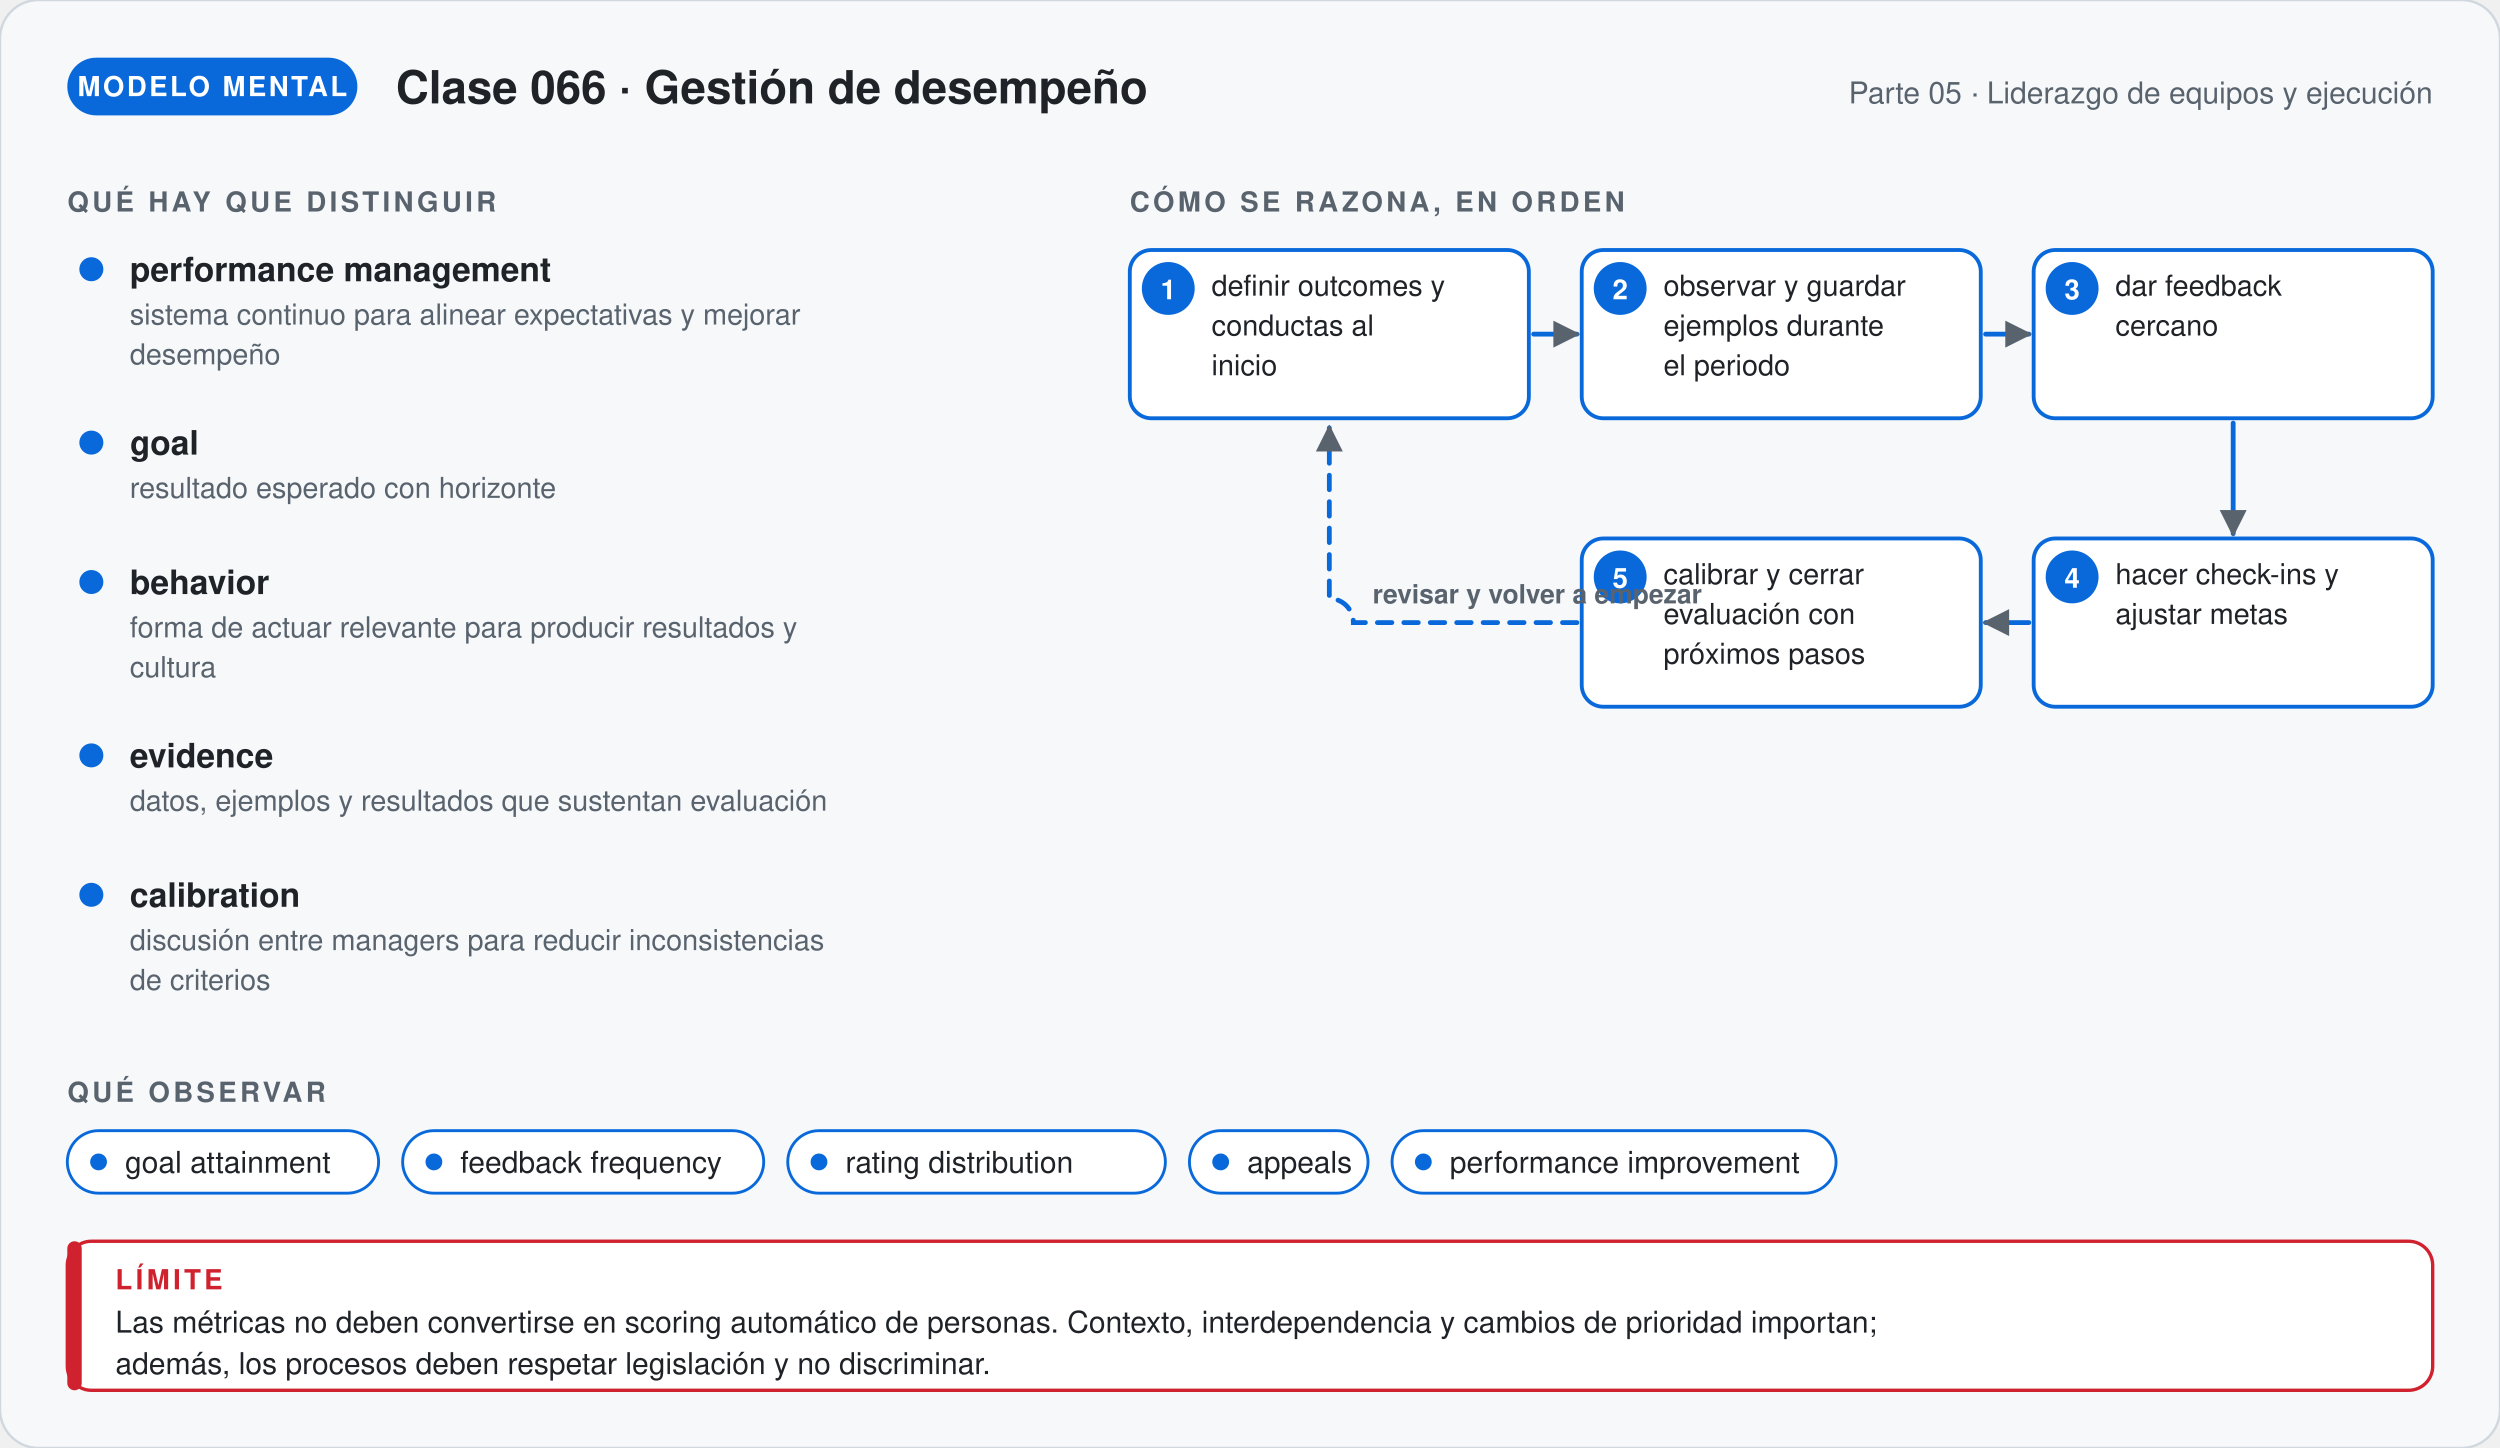
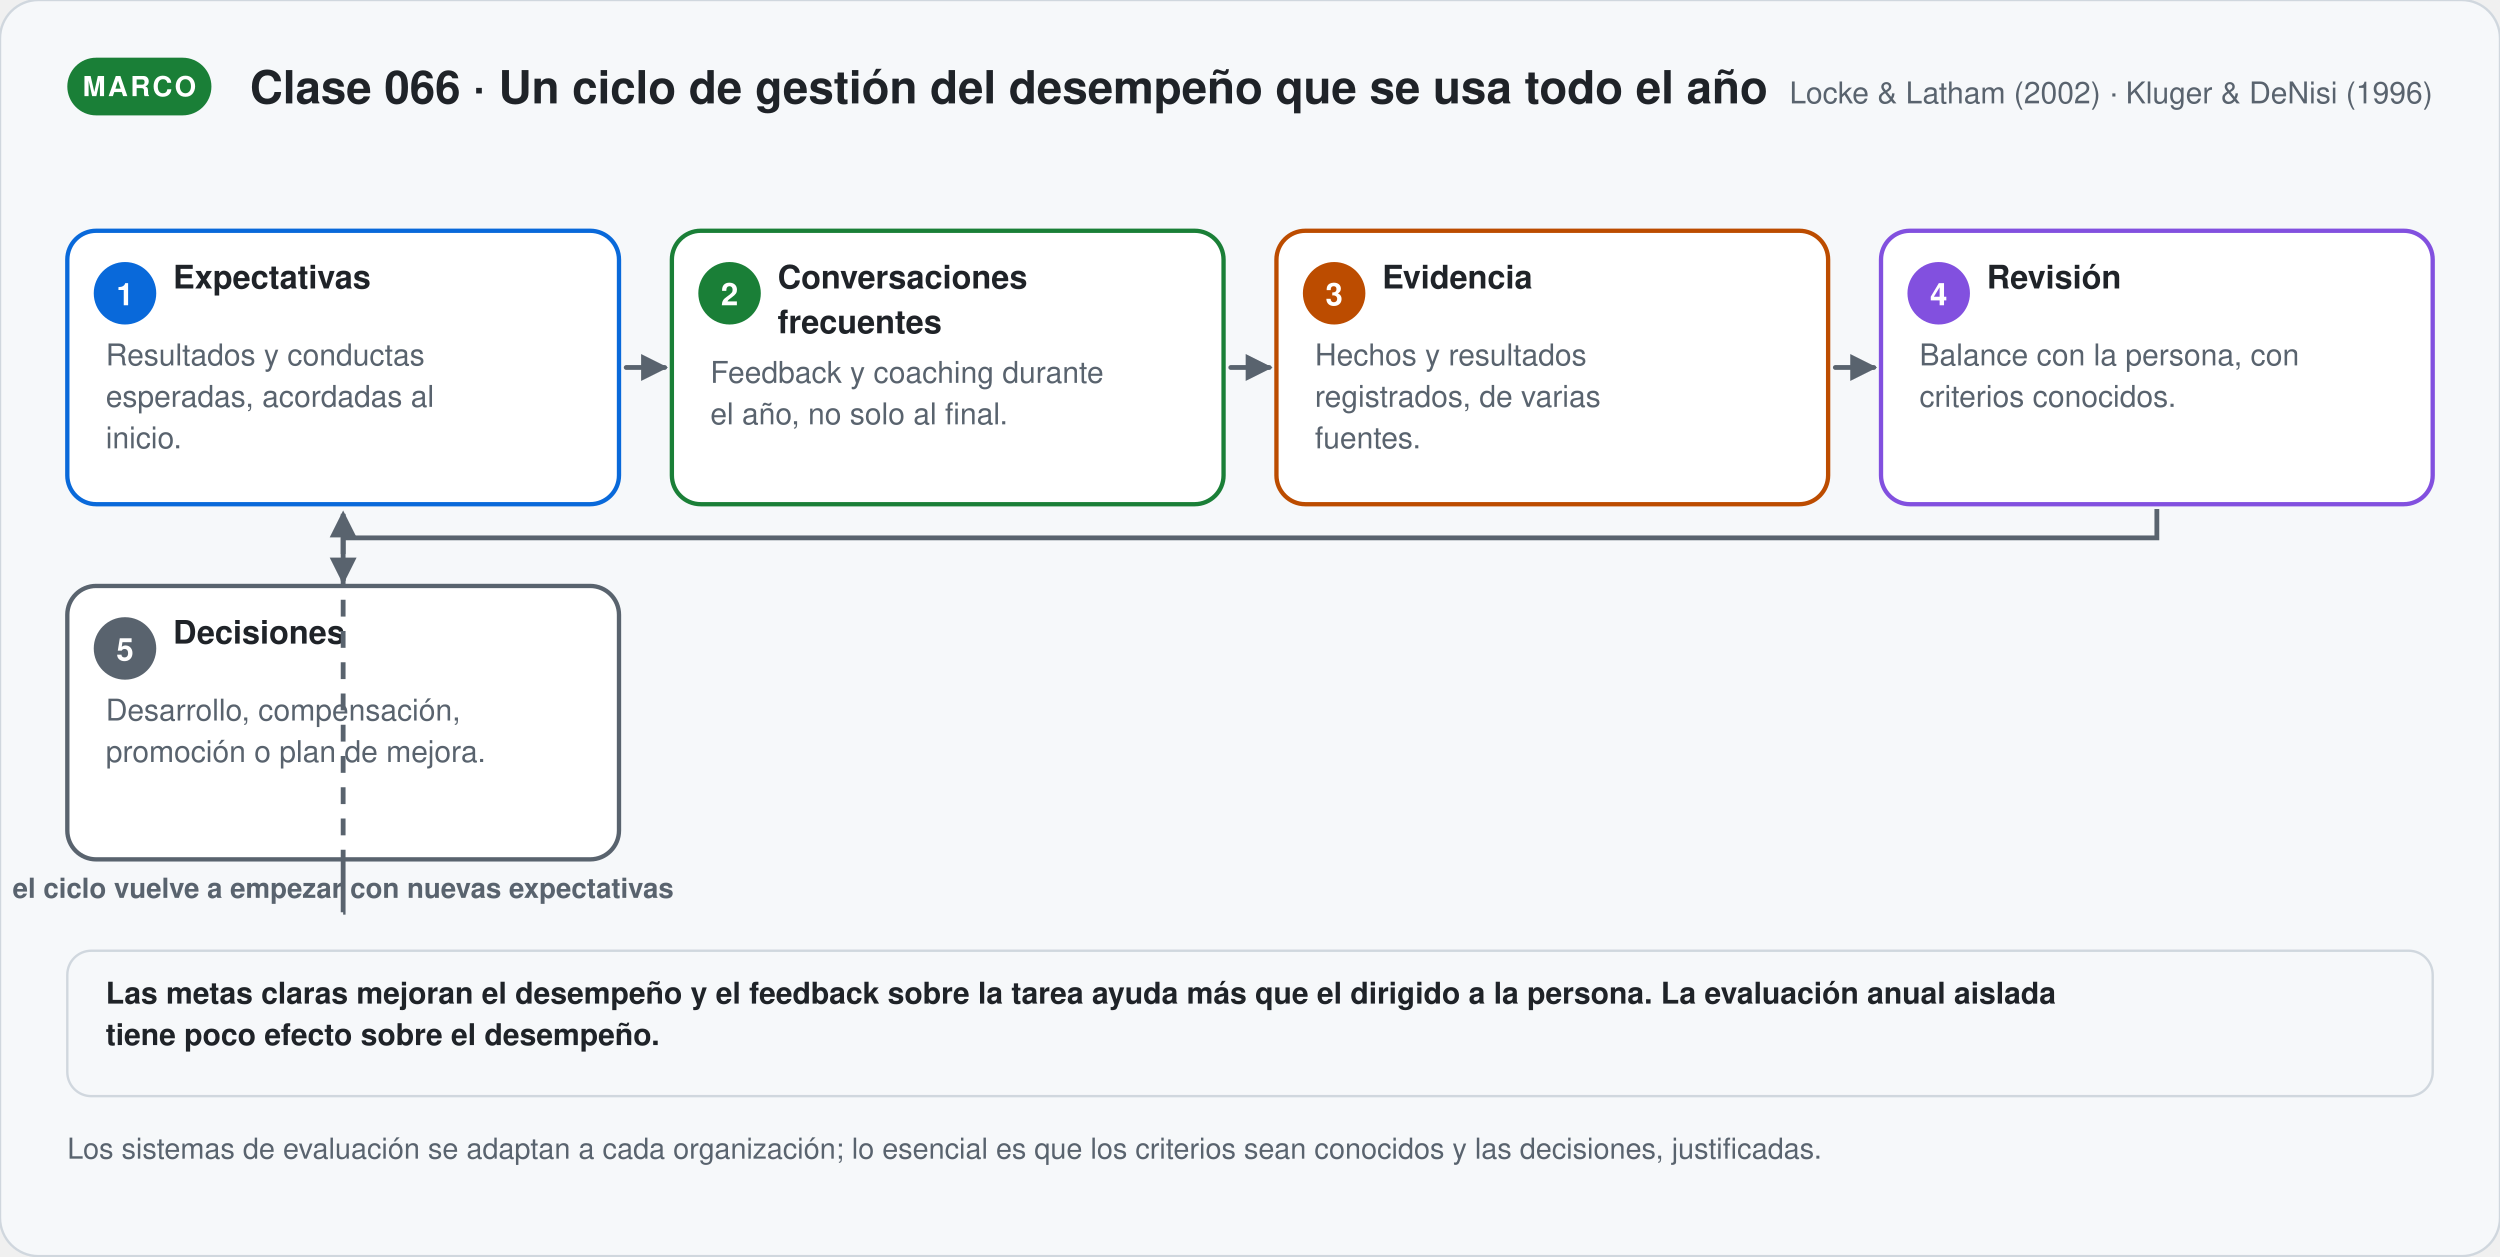
- <svg xmlns="http://www.w3.org/2000/svg" viewBox="0 0 1040 602.36" width="1040" role="img" aria-labelledby="t-g66 d-g66" font-family="'Segoe UI', 'Helvetica Neue', Helvetica, Arial, sans-serif">
+ <svg xmlns="http://www.w3.org/2000/svg" viewBox="0 0 1040 522.56" width="1040" role="img" aria-labelledby="t-s66 d-s66" font-family="'Segoe UI', 'Helvetica Neue', Helvetica, Arial, sans-serif">
  <defs>
-     <marker id="p-g66" viewBox="0 0 10 10" refX="8" refY="5" markerWidth="7" markerHeight="7" orient="auto">
+     <marker id="p-s66" viewBox="0 0 10 10" refX="8" refY="5" markerWidth="7" markerHeight="7" orient="auto">
      <path d="M1,1 L9,5 L1,9 Z" fill="#59636e" />
    </marker>
  </defs>
-   <rect width="1040" height="602.36" rx="16" fill="#f6f8fa" stroke="#d0d7de" />
-   <rect x="28" y="24" width="120.67" height="24" rx="12" fill="#0969da" />
-   <text x="88.335" y="40" font-size="11.5" font-weight="700" fill="#ffffff" text-anchor="middle" letter-spacing="1">MODELO MENTAL</text>
-   <text x="164.67" y="43" font-size="19" font-weight="700" fill="#1f2328" text-anchor="start">Clase 066 · Gestión de desempeño</text>
-   <text x="1012" y="43" font-size="12.5" font-weight="400" fill="#59636e" text-anchor="end">Parte 05 · Liderazgo de equipos y ejecución</text>
-   <text x="28" y="88" font-size="11.5" font-weight="700" fill="#59636e" text-anchor="start" letter-spacing="1.4">QUÉ HAY QUE DISTINGUIR</text>
-   <circle cx="38" cy="112" r="5" fill="#0969da" />
-   <text x="54" y="117" font-size="14" font-weight="700" fill="#1f2328" text-anchor="start">performance management</text>
-   <text x="54" y="135" font-size="12" font-weight="400" fill="#59636e" text-anchor="start">sistema continuo para alinear expectativas y mejorar</text>
-   <text x="54" y="151.56" font-size="12" font-weight="400" fill="#59636e" text-anchor="start">desempeño</text>
-   <circle cx="38" cy="184.12" r="5" fill="#0969da" />
-   <text x="54" y="189.12" font-size="14" font-weight="700" fill="#1f2328" text-anchor="start">goal</text>
-   <text x="54" y="207.12" font-size="12" font-weight="400" fill="#59636e" text-anchor="start">resultado esperado con horizonte</text>
-   <circle cx="38" cy="242.12" r="5" fill="#0969da" />
-   <text x="54" y="247.12" font-size="14" font-weight="700" fill="#1f2328" text-anchor="start">behavior</text>
-   <text x="54" y="265.12" font-size="12" font-weight="400" fill="#59636e" text-anchor="start">forma de actuar relevante para producir resultados y</text>
-   <text x="54" y="281.68" font-size="12" font-weight="400" fill="#59636e" text-anchor="start">cultura</text>
-   <circle cx="38" cy="314.24" r="5" fill="#0969da" />
-   <text x="54" y="319.24" font-size="14" font-weight="700" fill="#1f2328" text-anchor="start">evidence</text>
-   <text x="54" y="337.24" font-size="12" font-weight="400" fill="#59636e" text-anchor="start">datos, ejemplos y resultados que sustentan evaluación</text>
-   <circle cx="38" cy="372.24" r="5" fill="#0969da" />
-   <text x="54" y="377.24" font-size="14" font-weight="700" fill="#1f2328" text-anchor="start">calibration</text>
-   <text x="54" y="395.24" font-size="12" font-weight="400" fill="#59636e" text-anchor="start">discusión entre managers para reducir inconsistencias</text>
-   <text x="54" y="411.8" font-size="12" font-weight="400" fill="#59636e" text-anchor="start">de criterios</text>
-   <text x="470" y="88" font-size="11.5" font-weight="700" fill="#59636e" text-anchor="start" letter-spacing="1.4">CÓMO SE RAZONA, EN ORDEN</text>
-   <rect x="470" y="104" width="166" height="70" rx="9" fill="#ffffff" stroke="#0969da" stroke-width="1.6" />
-   <circle cx="486.0" cy="120" r="11" fill="#0969da" />
-   <text x="486" y="124.5" font-size="11.5" font-weight="700" fill="#ffffff" text-anchor="middle">1</text>
-   <text x="504" y="123" font-size="12" font-weight="400" fill="#1f2328" text-anchor="start">definir outcomes y</text>
-   <text x="504" y="139.56" font-size="12" font-weight="400" fill="#1f2328" text-anchor="start">conductas al</text>
-   <text x="504" y="156.12" font-size="12" font-weight="400" fill="#1f2328" text-anchor="start">inicio</text>
-   <rect x="658" y="104" width="166" height="70" rx="9" fill="#ffffff" stroke="#0969da" stroke-width="1.6" />
-   <circle cx="674.0" cy="120" r="11" fill="#0969da" />
-   <text x="674" y="124.5" font-size="11.5" font-weight="700" fill="#ffffff" text-anchor="middle">2</text>
-   <text x="692" y="123" font-size="12" font-weight="400" fill="#1f2328" text-anchor="start">observar y guardar</text>
-   <text x="692" y="139.56" font-size="12" font-weight="400" fill="#1f2328" text-anchor="start">ejemplos durante</text>
-   <text x="692" y="156.12" font-size="12" font-weight="400" fill="#1f2328" text-anchor="start">el periodo</text>
-   <rect x="846" y="104" width="166" height="70" rx="9" fill="#ffffff" stroke="#0969da" stroke-width="1.6" />
-   <circle cx="862.0" cy="120" r="11" fill="#0969da" />
-   <text x="862" y="124.5" font-size="11.5" font-weight="700" fill="#ffffff" text-anchor="middle">3</text>
-   <text x="880" y="123" font-size="12" font-weight="400" fill="#1f2328" text-anchor="start">dar feedback</text>
-   <text x="880" y="139.56" font-size="12" font-weight="400" fill="#1f2328" text-anchor="start">cercano</text>
-   <rect x="846" y="224" width="166" height="70" rx="9" fill="#ffffff" stroke="#0969da" stroke-width="1.6" />
-   <circle cx="862.0" cy="240" r="11" fill="#0969da" />
-   <text x="862" y="244.5" font-size="11.5" font-weight="700" fill="#ffffff" text-anchor="middle">4</text>
-   <text x="880" y="243" font-size="12" font-weight="400" fill="#1f2328" text-anchor="start">hacer check-ins y</text>
-   <text x="880" y="259.56" font-size="12" font-weight="400" fill="#1f2328" text-anchor="start">ajustar metas</text>
-   <rect x="658" y="224" width="166" height="70" rx="9" fill="#ffffff" stroke="#0969da" stroke-width="1.6" />
-   <circle cx="674.0" cy="240" r="11" fill="#0969da" />
-   <text x="674" y="244.5" font-size="11.5" font-weight="700" fill="#ffffff" text-anchor="middle">5</text>
-   <text x="692" y="243" font-size="12" font-weight="400" fill="#1f2328" text-anchor="start">calibrar y cerrar</text>
-   <text x="692" y="259.56" font-size="12" font-weight="400" fill="#1f2328" text-anchor="start">evaluación con</text>
-   <text x="692" y="276.12" font-size="12" font-weight="400" fill="#1f2328" text-anchor="start">próximos pasos</text>
-   <path d="M638,139 L656,139" stroke="#0969da" stroke-width="2" fill="none" stroke-linecap="round" marker-end="url(#p-g66)" />
-   <path d="M826,139 L844,139" stroke="#0969da" stroke-width="2" fill="none" stroke-linecap="round" marker-end="url(#p-g66)" />
-   <path d="M929,176 L929,222" stroke="#0969da" stroke-width="2" fill="none" stroke-linecap="round" marker-end="url(#p-g66)" />
-   <path d="M844,259 L826,259" stroke="#0969da" stroke-width="2" fill="none" stroke-linecap="round" marker-end="url(#p-g66)" />
-   <path d="M656.0,259.0 H563.0 a10,10 0 0 0 -10,-10 V178" stroke="#0969da" stroke-width="2" fill="none" stroke-dasharray="6 5" stroke-linecap="round" marker-end="url(#p-g66)" />
-   <text x="571" y="251" font-size="11" font-weight="600" fill="#59636e" text-anchor="start">revisar y volver a empezar</text>
-   <text x="28" y="458.36" font-size="11.5" font-weight="700" fill="#59636e" text-anchor="start" letter-spacing="1.4">QUÉ OBSERVAR</text>
-   <rect x="28" y="470.36" width="129.5" height="26" rx="13" fill="#ffffff" stroke="#0969da" stroke-width="1.2" />
-   <circle cx="41" cy="483.36" r="3.5" fill="#0969da" />
-   <text x="52" y="487.86" font-size="12.5" font-weight="400" fill="#1f2328" text-anchor="start">goal attainment</text>
-   <rect x="167.5" y="470.36" width="150.2" height="26" rx="13" fill="#ffffff" stroke="#0969da" stroke-width="1.2" />
-   <circle cx="180.5" cy="483.36" r="3.5" fill="#0969da" />
-   <text x="191.5" y="487.86" font-size="12.5" font-weight="400" fill="#1f2328" text-anchor="start">feedback frequency</text>
-   <rect x="327.7" y="470.36" width="157.1" height="26" rx="13" fill="#ffffff" stroke="#0969da" stroke-width="1.2" />
-   <circle cx="340.7" cy="483.36" r="3.5" fill="#0969da" />
-   <text x="351.7" y="487.86" font-size="12.5" font-weight="400" fill="#1f2328" text-anchor="start">rating distribution</text>
-   <rect x="494.8" y="470.36" width="74.3" height="26" rx="13" fill="#ffffff" stroke="#0969da" stroke-width="1.2" />
-   <circle cx="507.8" cy="483.36" r="3.5" fill="#0969da" />
-   <text x="518.8" y="487.86" font-size="12.5" font-weight="400" fill="#1f2328" text-anchor="start">appeals</text>
-   <rect x="579.1" y="470.36" width="184.7" height="26" rx="13" fill="#ffffff" stroke="#0969da" stroke-width="1.2" />
-   <circle cx="592.1" cy="483.36" r="3.5" fill="#0969da" />
-   <text x="603.1" y="487.86" font-size="12.5" font-weight="400" fill="#1f2328" text-anchor="start">performance improvement</text>
-   <rect x="28" y="516.36" width="984" height="62" rx="10" fill="#ffffff" stroke="#cf222e" stroke-width="1.4" />
-   <rect x="28" y="516.36" width="6" height="62" rx="3" fill="#cf222e" />
-   <text x="48" y="536.36" font-size="11.5" font-weight="700" fill="#cf222e" text-anchor="start" letter-spacing="1.4">LÍMITE</text>
-   <text x="48" y="554.36" font-size="12.5" font-weight="400" fill="#1f2328" text-anchor="start">Las métricas no deben convertirse en scoring automático de personas. Contexto, interdependencia y cambios de prioridad importan;</text>
-   <text x="48" y="571.61" font-size="12.5" font-weight="400" fill="#1f2328" text-anchor="start">además, los procesos deben respetar legislación y no discriminar.</text>
+   <rect width="1040" height="522.56" rx="16" fill="#f6f8fa" stroke="#d0d7de" />
+   <rect x="28" y="24" width="59.95" height="24" rx="12" fill="#1a7f37" />
+   <text x="57.975" y="40" font-size="11.5" font-weight="700" fill="#ffffff" text-anchor="middle" letter-spacing="1">MARCO</text>
+   <text x="103.95" y="43" font-size="19" font-weight="700" fill="#1f2328" text-anchor="start">Clase 066 · Un ciclo de gestión del desempeño que se usa todo el año</text>
+   <text x="1012" y="43" font-size="12.5" font-weight="400" fill="#59636e" text-anchor="end">Locke &amp; Latham (2002) · Kluger &amp; DeNisi (1996)</text>
+   <rect x="28" y="96" width="229.5" height="113.75" rx="12" fill="#ffffff" stroke="#0969da" stroke-width="1.8" />
+   <circle cx="52.0" cy="122.0" r="13" fill="#0969da" />
+   <text x="52" y="127" font-size="13" font-weight="700" fill="#ffffff" text-anchor="middle">1</text>
+   <text x="72" y="120" font-size="13.5" font-weight="700" fill="#1f2328" text-anchor="start">Expectativas</text>
+   <text x="44" y="152" font-size="12.5" font-weight="400" fill="#59636e" text-anchor="start">Resultados y conductas</text>
+   <text x="44" y="169.25" font-size="12.5" font-weight="400" fill="#59636e" text-anchor="start">esperadas, acordadas al</text>
+   <text x="44" y="186.5" font-size="12.5" font-weight="400" fill="#59636e" text-anchor="start">inicio.</text>
+   <path d="M260.5,152.875 L276.5,152.875" stroke="#59636e" stroke-width="2" fill="none" stroke-linecap="round" marker-end="url(#p-s66)" />
+   <rect x="279.5" y="96" width="229.5" height="113.75" rx="12" fill="#ffffff" stroke="#1a7f37" stroke-width="1.8" />
+   <circle cx="303.5" cy="122.0" r="13" fill="#1a7f37" />
+   <text x="303.5" y="127" font-size="13" font-weight="700" fill="#ffffff" text-anchor="middle">2</text>
+   <text x="323.5" y="120" font-size="13.5" font-weight="700" fill="#1f2328" text-anchor="start">Conversaciones</text>
+   <text x="323.5" y="138.63" font-size="13.5" font-weight="700" fill="#1f2328" text-anchor="start">frecuentes</text>
+   <text x="295.5" y="159.26" font-size="12.5" font-weight="400" fill="#59636e" text-anchor="start">Feedback y coaching durante</text>
+   <text x="295.5" y="176.51" font-size="12.5" font-weight="400" fill="#59636e" text-anchor="start">el año, no solo al final.</text>
+   <path d="M512,152.875 L528,152.875" stroke="#59636e" stroke-width="2" fill="none" stroke-linecap="round" marker-end="url(#p-s66)" />
+   <rect x="531" y="96" width="229.5" height="113.75" rx="12" fill="#ffffff" stroke="#bc4c00" stroke-width="1.8" />
+   <circle cx="555.0" cy="122.0" r="13" fill="#bc4c00" />
+   <text x="555" y="127" font-size="13" font-weight="700" fill="#ffffff" text-anchor="middle">3</text>
+   <text x="575" y="120" font-size="13.5" font-weight="700" fill="#1f2328" text-anchor="start">Evidencia</text>
+   <text x="547" y="152" font-size="12.5" font-weight="400" fill="#59636e" text-anchor="start">Hechos y resultados</text>
+   <text x="547" y="169.25" font-size="12.5" font-weight="400" fill="#59636e" text-anchor="start">registrados, de varias</text>
+   <text x="547" y="186.5" font-size="12.5" font-weight="400" fill="#59636e" text-anchor="start">fuentes.</text>
+   <path d="M763.5,152.875 L779.5,152.875" stroke="#59636e" stroke-width="2" fill="none" stroke-linecap="round" marker-end="url(#p-s66)" />
+   <rect x="782.5" y="96" width="229.5" height="113.75" rx="12" fill="#ffffff" stroke="#8250df" stroke-width="1.8" />
+   <circle cx="806.5" cy="122.0" r="13" fill="#8250df" />
+   <text x="806.5" y="127" font-size="13" font-weight="700" fill="#ffffff" text-anchor="middle">4</text>
+   <text x="826.5" y="120" font-size="13.5" font-weight="700" fill="#1f2328" text-anchor="start">Revisión</text>
+   <text x="798.5" y="152" font-size="12.5" font-weight="400" fill="#59636e" text-anchor="start">Balance con la persona, con</text>
+   <text x="798.5" y="169.25" font-size="12.5" font-weight="400" fill="#59636e" text-anchor="start">criterios conocidos.</text>
+   <path d="M897.25,211.75 V223.75 H142.75 V241.75" stroke="#59636e" stroke-width="2" fill="none" marker-end="url(#p-s66)" />
+   <rect x="28" y="243.75" width="229.5" height="113.75" rx="12" fill="#ffffff" stroke="#59636e" stroke-width="1.8" />
+   <circle cx="52.0" cy="269.75" r="13" fill="#59636e" />
+   <text x="52" y="274.75" font-size="13" font-weight="700" fill="#ffffff" text-anchor="middle">5</text>
+   <text x="72" y="267.75" font-size="13.5" font-weight="700" fill="#1f2328" text-anchor="start">Decisiones</text>
+   <text x="44" y="299.75" font-size="12.5" font-weight="400" fill="#59636e" text-anchor="start">Desarrollo, compensación,</text>
+   <text x="44" y="317" font-size="12.5" font-weight="400" fill="#59636e" text-anchor="start">promoción o plan de mejora.</text>
+   <path d="M142.75,359.5 V379.5 H142.75 V213.75" stroke="#59636e" stroke-width="2" fill="none" stroke-dasharray="7 6" marker-end="url(#p-s66)" />
+   <text x="142.75" y="373.5" font-size="11.5" font-weight="600" fill="#59636e" text-anchor="middle">el ciclo vuelve a empezar con nuevas expectativas</text>
+   <rect x="28" y="395.5" width="984" height="60.5" rx="10" fill="#f6f8fa" stroke="#d0d7de" stroke-width="1" />
+   <text x="44" y="417.5" font-size="12.5" font-weight="600" fill="#1f2328" text-anchor="start">Las metas claras mejoran el desempeño y el feedback sobre la tarea ayuda más que el dirigido a la persona. La evaluación anual aislada</text>
+   <text x="44" y="434.75" font-size="12.5" font-weight="600" fill="#1f2328" text-anchor="start">tiene poco efecto sobre el desempeño.</text>
+   <text x="28" y="482" font-size="12" font-weight="400" fill="#59636e" text-anchor="start">Los sistemas de evaluación se adaptan a cada organización; lo esencial es que los criterios sean conocidos y las decisiones, justificadas.</text>
</svg>
